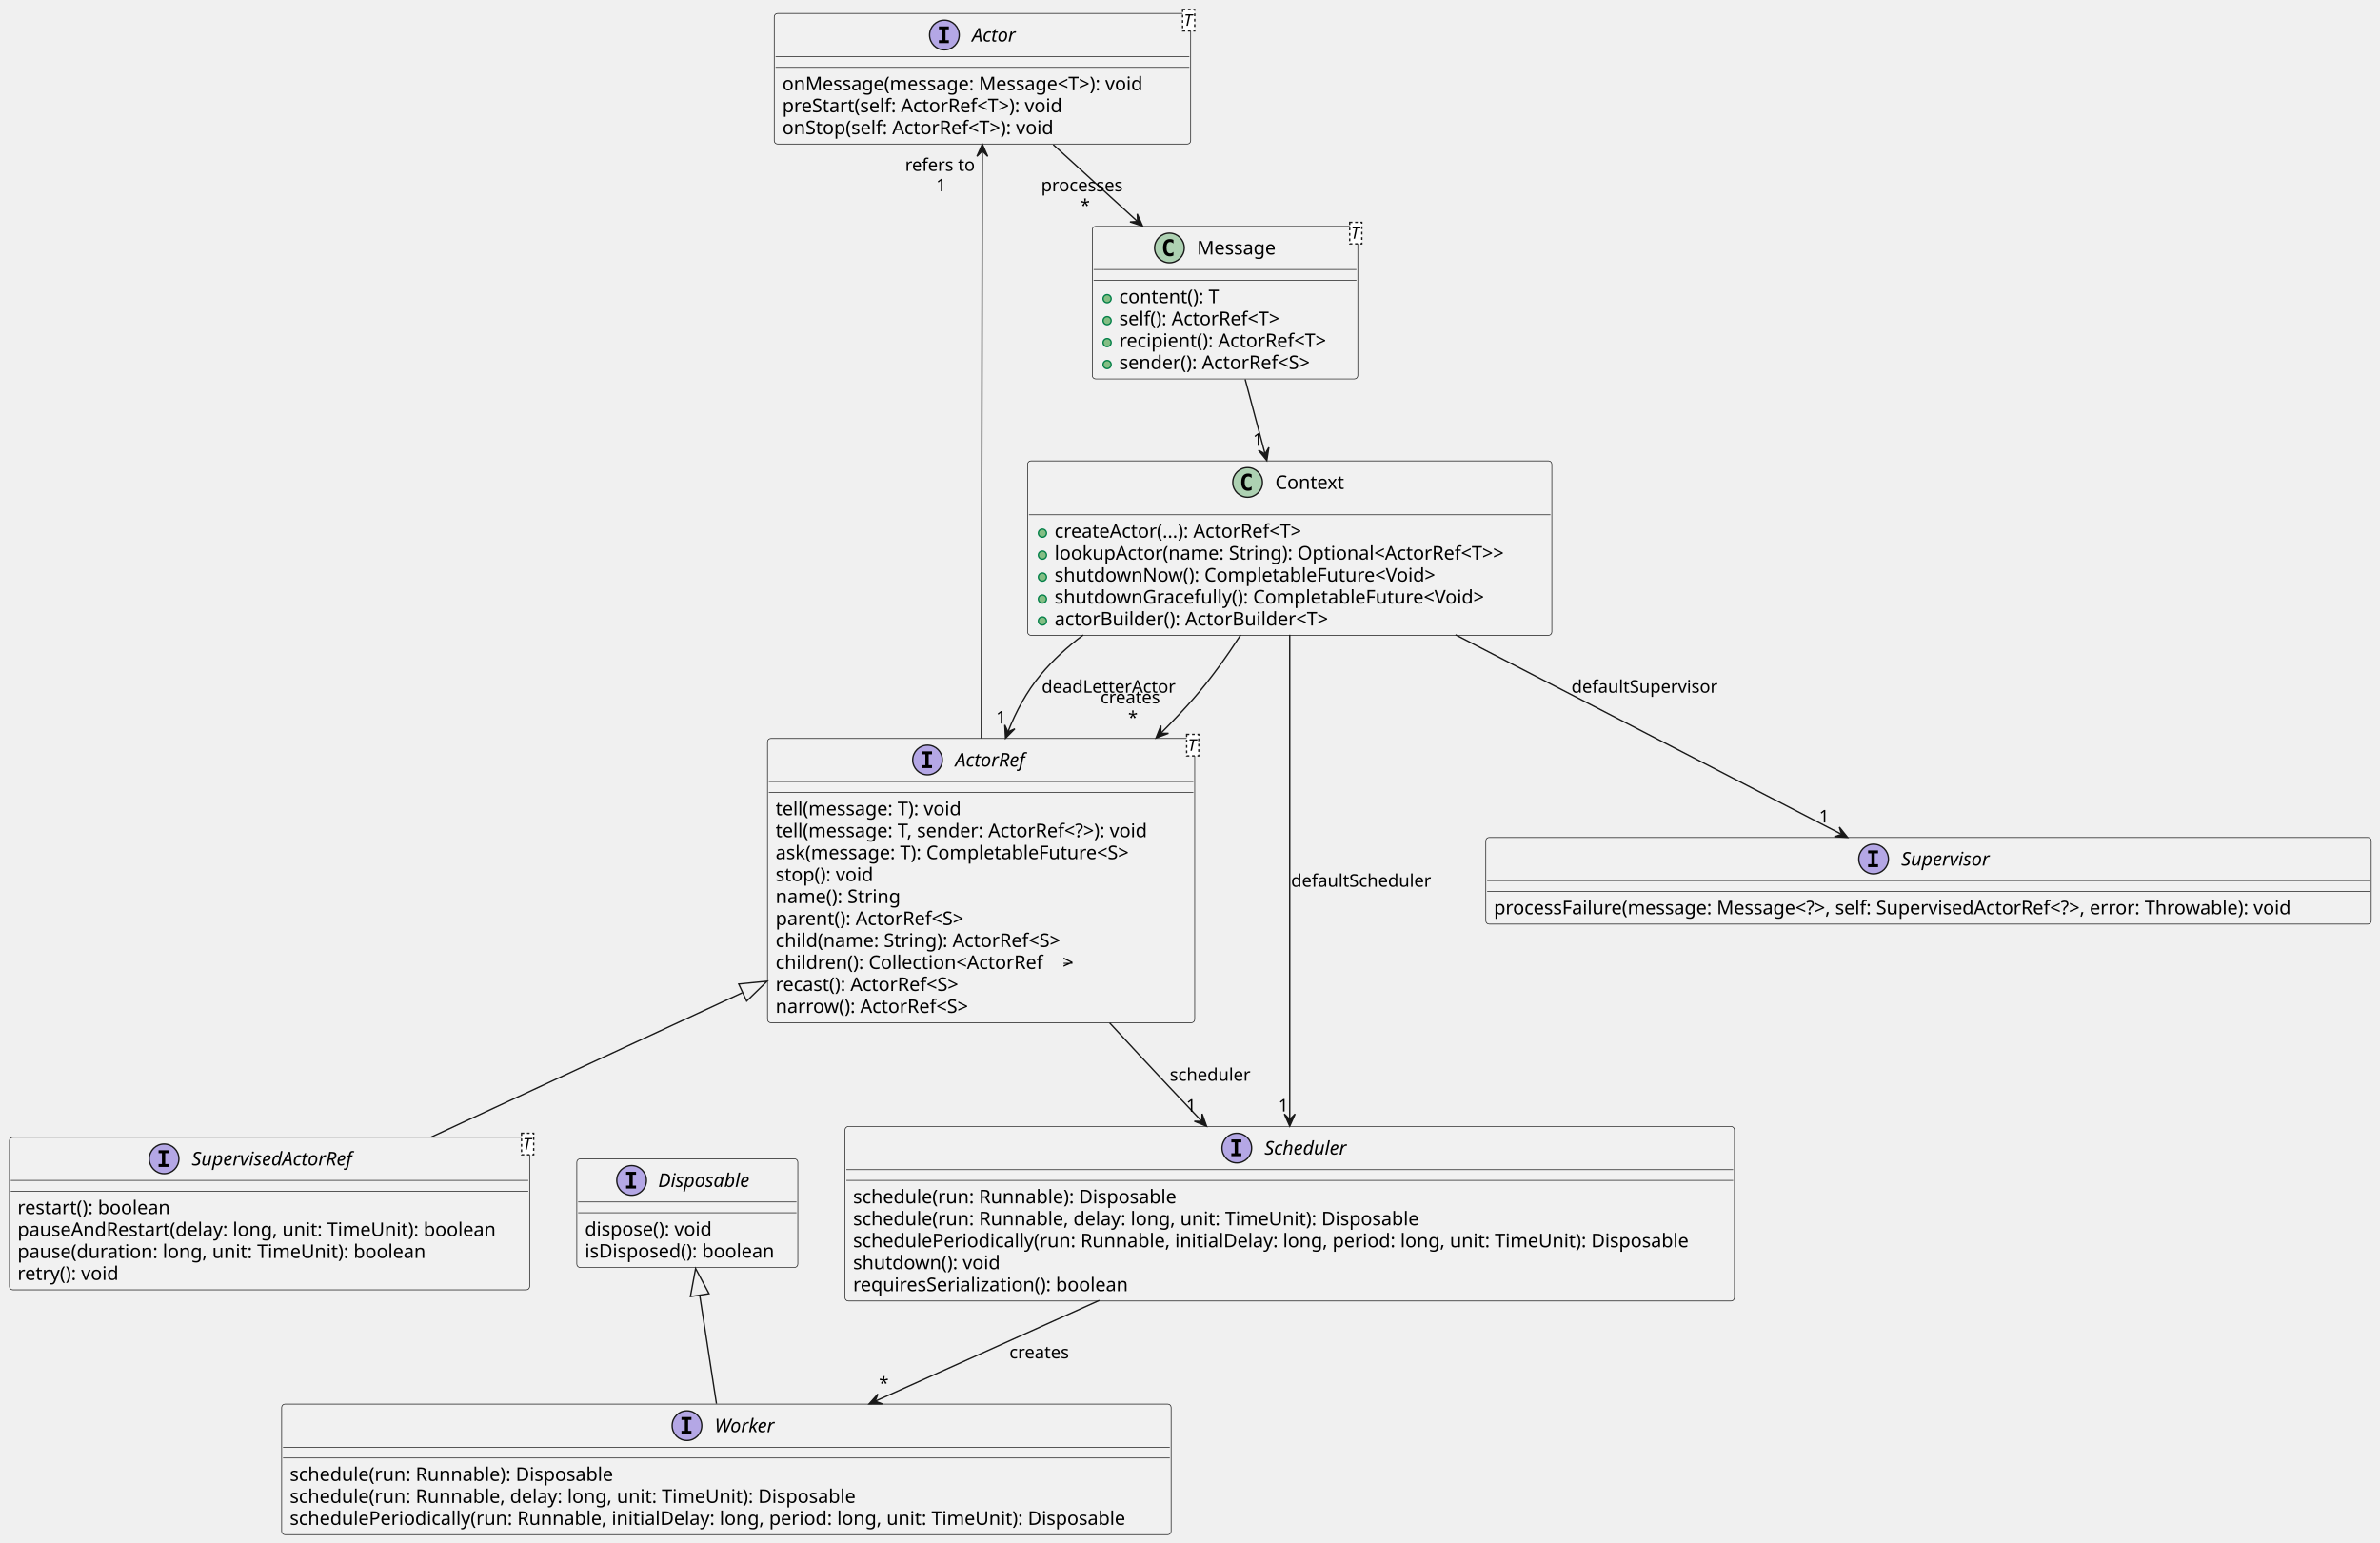
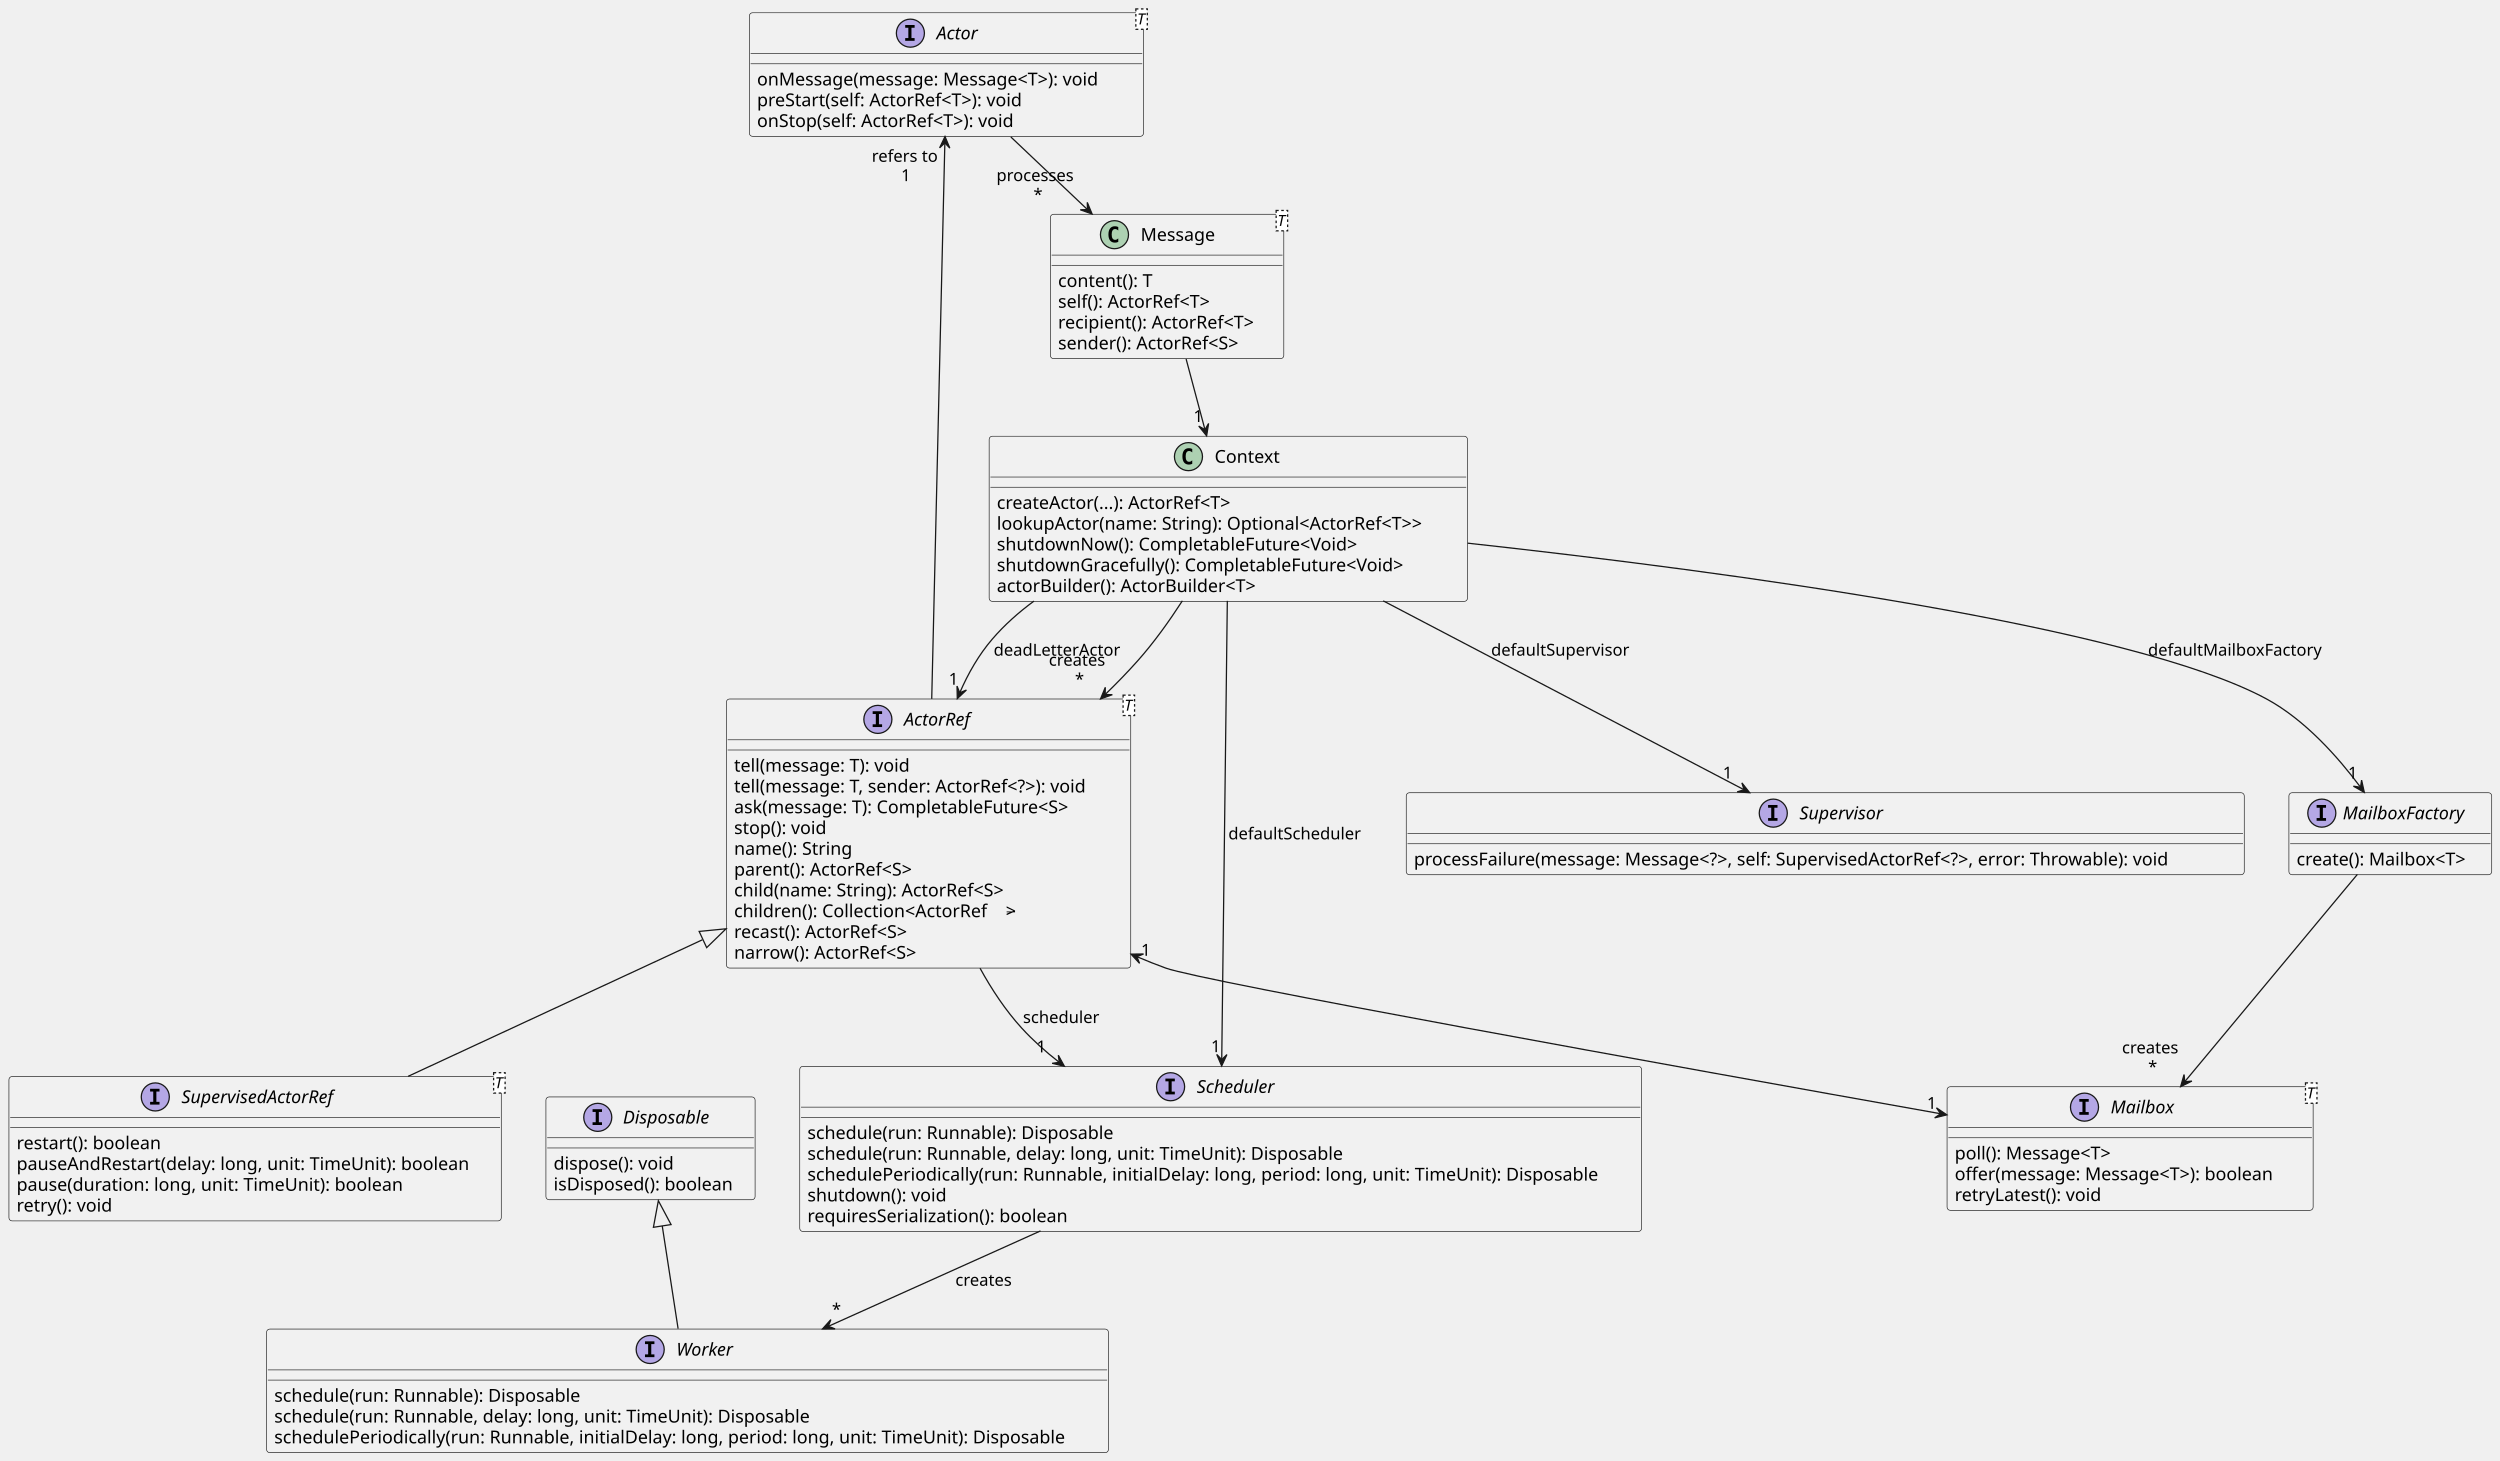
- <svg xmlns="http://www.w3.org/2000/svg" xmlns:xlink="http://www.w3.org/1999/xlink" contentStyleType="text/css" height="1145px" preserveAspectRatio="none" style="width:1766px;height:1145px;background:#FFFFFF;" version="1.1" viewBox="0 0 1766 1145" width="1766px" zoomAndPan="magnify">
+ <svg xmlns="http://www.w3.org/2000/svg" xmlns:xlink="http://www.w3.org/1999/xlink" contentStyleType="text/css" height="1145px" preserveAspectRatio="none" style="width:1960px;height:1145px;background:#FFFFFF;" version="1.1" viewBox="0 0 1960 1145" width="1960px" zoomAndPan="magnify">
  <defs />
  <g>
    <a href="java:com.github.davidmoten.reels.Actor" target="_top" title="java:com.github.davidmoten.reels.Actor" xlink:actuate="onRequest" xlink:href="java:com.github.davidmoten.reels.Actor" xlink:show="new" xlink:title="java:com.github.davidmoten.reels.Actor" xlink:type="simple">
      <g id="elem_Actor_T_">
-         <rect codeLine="1" fill="#F1F1F1" height="96.891" id="Actor_T_" rx="2.5" ry="2.5" style="stroke:#181818;stroke-width:0.5;" width="309" x="574.5" y="10" />
-         <ellipse cx="700.75" cy="26" fill="#B4A7E5" rx="11" ry="11" style="stroke:#181818;stroke-width:1.0;" />
-         <path d="M696.672,21.766 L696.672,19.609 L704.062,19.609 L704.062,21.766 L701.594,21.766 L701.594,29.844 L704.062,29.844 L704.062,32 L696.672,32 L696.672,29.844 L699.141,29.844 L699.141,21.766 L696.672,21.766 Z " fill="#000000" />
-         <text fill="#000000" font-family="sans-serif" font-size="14" font-style="italic" lengthAdjust="spacing" textLength="37" x="721.25" y="30.847">Actor</text>
-         <rect fill="#FFFFFF" height="15.969" style="stroke:#181818;stroke-width:1.0;stroke-dasharray:2.0,2.0;" width="9" x="877.5" y="7" />
-         <text fill="#000000" font-family="sans-serif" font-size="12" font-style="italic" lengthAdjust="spacing" textLength="7" x="878.5" y="19.139">T</text>
-         <line style="stroke:#181818;stroke-width:0.5;" x1="575.5" x2="882.5" y1="42" y2="42" />
-         <line style="stroke:#181818;stroke-width:0.5;" x1="575.5" x2="882.5" y1="50" y2="50" />
-         <text fill="#000000" font-family="sans-serif" font-size="14" lengthAdjust="spacing" textLength="297" x="580.5" y="66.995">onMessage(message: Message&lt;T&gt;): void</text>
-         <text fill="#000000" font-family="sans-serif" font-size="14" lengthAdjust="spacing" textLength="227" x="580.5" y="83.292">preStart(self: ActorRef&lt;T&gt;): void</text>
-         <text fill="#000000" font-family="sans-serif" font-size="14" lengthAdjust="spacing" textLength="222" x="580.5" y="99.589">onStop(self: ActorRef&lt;T&gt;): void</text>
+         <rect codeLine="3" fill="#F1F1F1" height="96.891" id="Actor_T_" rx="2.5" ry="2.5" style="stroke:#181818;stroke-width:0.5;" width="309" x="587.5" y="10" />
+         <ellipse cx="713.75" cy="26" fill="#B4A7E5" rx="11" ry="11" style="stroke:#181818;stroke-width:1.0;" />
+         <path d="M709.672,21.766 L709.672,19.609 L717.062,19.609 L717.062,21.766 L714.594,21.766 L714.594,29.844 L717.062,29.844 L717.062,32 L709.672,32 L709.672,29.844 L712.141,29.844 L712.141,21.766 L709.672,21.766 Z " fill="#000000" />
+         <text fill="#000000" font-family="sans-serif" font-size="14" font-style="italic" lengthAdjust="spacing" textLength="37" x="734.25" y="30.847">Actor</text>
+         <rect fill="#FFFFFF" height="15.969" style="stroke:#181818;stroke-width:1.0;stroke-dasharray:2.0,2.0;" width="9" x="890.5" y="7" />
+         <text fill="#000000" font-family="sans-serif" font-size="12" font-style="italic" lengthAdjust="spacing" textLength="7" x="891.5" y="19.139">T</text>
+         <line style="stroke:#181818;stroke-width:0.5;" x1="588.5" x2="895.5" y1="42" y2="42" />
+         <line style="stroke:#181818;stroke-width:0.5;" x1="588.5" x2="895.5" y1="50" y2="50" />
+         <text fill="#000000" font-family="sans-serif" font-size="14" lengthAdjust="spacing" textLength="297" x="593.5" y="66.995">onMessage(message: Message&lt;T&gt;): void</text>
+         <text fill="#000000" font-family="sans-serif" font-size="14" lengthAdjust="spacing" textLength="227" x="593.5" y="83.292">preStart(self: ActorRef&lt;T&gt;): void</text>
+         <text fill="#000000" font-family="sans-serif" font-size="14" lengthAdjust="spacing" textLength="222" x="593.5" y="99.589">onStop(self: ActorRef&lt;T&gt;): void</text>
      </g>
    </a>
    <a href="java:com.github.davidmoten.reels.ActorRef" target="_top" title="java:com.github.davidmoten.reels.ActorRef" xlink:actuate="onRequest" xlink:href="java:com.github.davidmoten.reels.ActorRef" xlink:show="new" xlink:title="java:com.github.davidmoten.reels.ActorRef" xlink:type="simple">
      <g id="elem_ActorRef_T_">
-         <rect codeLine="6" fill="#F1F1F1" height="210.969" id="ActorRef_T_" rx="2.5" ry="2.5" style="stroke:#181818;stroke-width:0.5;" width="317" x="569.5" y="548" />
+         <rect codeLine="8" fill="#F1F1F1" height="210.969" id="ActorRef_T_" rx="2.5" ry="2.5" style="stroke:#181818;stroke-width:0.5;" width="317" x="569.5" y="548" />
        <ellipse cx="688.25" cy="564" fill="#B4A7E5" rx="11" ry="11" style="stroke:#181818;stroke-width:1.0;" />
        <path d="M684.172,559.766 L684.172,557.609 L691.562,557.609 L691.562,559.766 L689.094,559.766 L689.094,567.844 L691.562,567.844 L691.562,570 L684.172,570 L684.172,567.844 L686.641,567.844 L686.641,559.766 L684.172,559.766 Z " fill="#000000" />
        <text fill="#000000" font-family="sans-serif" font-size="14" font-style="italic" lengthAdjust="spacing" textLength="60" x="708.75" y="568.847">ActorRef</text>
        <rect fill="#FFFFFF" height="15.969" style="stroke:#181818;stroke-width:1.0;stroke-dasharray:2.0,2.0;" width="9" x="880.5" y="545" />
        <text fill="#000000" font-family="sans-serif" font-size="12" font-style="italic" lengthAdjust="spacing" textLength="7" x="881.5" y="557.139">T</text>
        <line style="stroke:#181818;stroke-width:0.5;" x1="570.5" x2="885.5" y1="580" y2="580" />
        <line style="stroke:#181818;stroke-width:0.5;" x1="570.5" x2="885.5" y1="588" y2="588" />
        <text fill="#000000" font-family="sans-serif" font-size="14" lengthAdjust="spacing" textLength="149" x="575.5" y="604.995">tell(message: T): void</text>
        <text fill="#000000" font-family="sans-serif" font-size="14" lengthAdjust="spacing" textLength="305" x="575.5" y="621.292">tell(message: T, sender: ActorRef&lt;?&gt;): void</text>
        <text fill="#000000" font-family="sans-serif" font-size="14" lengthAdjust="spacing" textLength="290" x="575.5" y="637.589">ask(message: T): CompletableFuture&lt;S&gt;</text>
        <text fill="#000000" font-family="sans-serif" font-size="14" lengthAdjust="spacing" textLength="78" x="575.5" y="653.886">stop(): void</text>
        <text fill="#000000" font-family="sans-serif" font-size="14" lengthAdjust="spacing" textLength="98" x="575.5" y="670.183">name(): String</text>
        <text fill="#000000" font-family="sans-serif" font-size="14" lengthAdjust="spacing" textLength="156" x="575.5" y="686.48">parent(): ActorRef&lt;S&gt;</text>
        <text fill="#000000" font-family="sans-serif" font-size="14" lengthAdjust="spacing" textLength="231" x="575.5" y="702.776">child(name: String): ActorRef&lt;S&gt;</text>
        <text fill="#000000" font-family="sans-serif" font-size="14" lengthAdjust="spacing" textLength="213" x="575.5" y="719.073">children(): Collection&lt;ActorRef</text>
        <text fill="#000000" font-family="sans-serif" font-size="14" lengthAdjust="spacing" text-decoration="line-through" textLength="12" x="788.5" y="719.073">&gt;</text>
        <text fill="#000000" font-family="sans-serif" font-size="14" lengthAdjust="spacing" textLength="154" x="575.5" y="735.37">recast(): ActorRef&lt;S&gt;</text>
        <text fill="#000000" font-family="sans-serif" font-size="14" lengthAdjust="spacing" textLength="158" x="575.5" y="751.667">narrow(): ActorRef&lt;S&gt;</text>
      </g>
    </a>
    <a href="java:com.github.davidmoten.reels.Context" target="_top" title="java:com.github.davidmoten.reels.Context" xlink:actuate="onRequest" xlink:href="java:com.github.davidmoten.reels.Context" xlink:show="new" xlink:title="java:com.github.davidmoten.reels.Context" xlink:type="simple">
      <g id="elem_Context">
-         <rect codeLine="20" fill="#F1F1F1" height="129.484" id="Context" rx="2.5" ry="2.5" style="stroke:#181818;stroke-width:0.5;" width="389" x="762.5" y="342" />
-         <ellipse cx="925.75" cy="358" fill="#ADD1B2" rx="11" ry="11" style="stroke:#181818;stroke-width:1.0;" />
-         <path d="M928.719,363.641 Q928.141,363.938 927.5,364.078 Q926.859,364.234 926.156,364.234 Q923.656,364.234 922.328,362.594 Q921.016,360.938 921.016,357.812 Q921.016,354.688 922.328,353.031 Q923.656,351.375 926.156,351.375 Q926.859,351.375 927.5,351.531 Q928.156,351.688 928.719,351.984 L928.719,354.703 Q928.094,354.125 927.5,353.859 Q926.906,353.578 926.281,353.578 Q924.938,353.578 924.25,354.656 Q923.562,355.719 923.562,357.812 Q923.562,359.906 924.25,360.984 Q924.938,362.047 926.281,362.047 Q926.906,362.047 927.5,361.781 Q928.094,361.5 928.719,360.922 L928.719,363.641 Z " fill="#000000" />
-         <text fill="#000000" font-family="sans-serif" font-size="14" lengthAdjust="spacing" textLength="54" x="946.25" y="362.847">Context</text>
-         <line style="stroke:#181818;stroke-width:0.5;" x1="763.5" x2="1150.5" y1="374" y2="374" />
-         <line style="stroke:#181818;stroke-width:0.5;" x1="763.5" x2="1150.5" y1="382" y2="382" />
-         <ellipse cx="773.5" cy="395.648" fill="#84BE84" rx="3" ry="3" style="stroke:#038048;stroke-width:1.0;" />
-         <text fill="#000000" font-family="sans-serif" font-size="14" lengthAdjust="spacing" textLength="203" x="782.5" y="398.995">createActor(...): ActorRef&lt;T&gt;</text>
-         <ellipse cx="773.5" cy="411.945" fill="#84BE84" rx="3" ry="3" style="stroke:#038048;stroke-width:1.0;" />
-         <text fill="#000000" font-family="sans-serif" font-size="14" lengthAdjust="spacing" textLength="363" x="782.5" y="415.292">lookupActor(name: String): Optional&lt;ActorRef&lt;T&gt;&gt;</text>
-         <ellipse cx="773.5" cy="428.242" fill="#84BE84" rx="3" ry="3" style="stroke:#038048;stroke-width:1.0;" />
-         <text fill="#000000" font-family="sans-serif" font-size="14" lengthAdjust="spacing" textLength="304" x="782.5" y="431.589">shutdownNow(): CompletableFuture&lt;Void&gt;</text>
-         <ellipse cx="773.5" cy="444.539" fill="#84BE84" rx="3" ry="3" style="stroke:#038048;stroke-width:1.0;" />
-         <text fill="#000000" font-family="sans-serif" font-size="14" lengthAdjust="spacing" textLength="341" x="782.5" y="447.886">shutdownGracefully(): CompletableFuture&lt;Void&gt;</text>
-         <ellipse cx="773.5" cy="460.836" fill="#84BE84" rx="3" ry="3" style="stroke:#038048;stroke-width:1.0;" />
-         <text fill="#000000" font-family="sans-serif" font-size="14" lengthAdjust="spacing" textLength="219" x="782.5" y="464.183">actorBuilder(): ActorBuilder&lt;T&gt;</text>
+         <rect codeLine="22" fill="#F1F1F1" height="129.484" id="Context" rx="2.5" ry="2.5" style="stroke:#181818;stroke-width:0.5;" width="375" x="775.5" y="342" />
+         <ellipse cx="931.75" cy="358" fill="#ADD1B2" rx="11" ry="11" style="stroke:#181818;stroke-width:1.0;" />
+         <path d="M934.719,363.641 Q934.141,363.938 933.5,364.078 Q932.859,364.234 932.156,364.234 Q929.656,364.234 928.328,362.594 Q927.016,360.938 927.016,357.812 Q927.016,354.688 928.328,353.031 Q929.656,351.375 932.156,351.375 Q932.859,351.375 933.5,351.531 Q934.156,351.688 934.719,351.984 L934.719,354.703 Q934.094,354.125 933.5,353.859 Q932.906,353.578 932.281,353.578 Q930.938,353.578 930.25,354.656 Q929.562,355.719 929.562,357.812 Q929.562,359.906 930.25,360.984 Q930.938,362.047 932.281,362.047 Q932.906,362.047 933.5,361.781 Q934.094,361.5 934.719,360.922 L934.719,363.641 Z " fill="#000000" />
+         <text fill="#000000" font-family="sans-serif" font-size="14" lengthAdjust="spacing" textLength="54" x="952.25" y="362.847">Context</text>
+         <line style="stroke:#181818;stroke-width:0.5;" x1="776.5" x2="1149.5" y1="374" y2="374" />
+         <line style="stroke:#181818;stroke-width:0.5;" x1="776.5" x2="1149.5" y1="382" y2="382" />
+         <text fill="#000000" font-family="sans-serif" font-size="14" lengthAdjust="spacing" textLength="203" x="781.5" y="398.995">createActor(...): ActorRef&lt;T&gt;</text>
+         <text fill="#000000" font-family="sans-serif" font-size="14" lengthAdjust="spacing" textLength="363" x="781.5" y="415.292">lookupActor(name: String): Optional&lt;ActorRef&lt;T&gt;&gt;</text>
+         <text fill="#000000" font-family="sans-serif" font-size="14" lengthAdjust="spacing" textLength="304" x="781.5" y="431.589">shutdownNow(): CompletableFuture&lt;Void&gt;</text>
+         <text fill="#000000" font-family="sans-serif" font-size="14" lengthAdjust="spacing" textLength="341" x="781.5" y="447.886">shutdownGracefully(): CompletableFuture&lt;Void&gt;</text>
+         <text fill="#000000" font-family="sans-serif" font-size="14" lengthAdjust="spacing" textLength="219" x="781.5" y="464.183">actorBuilder(): ActorBuilder&lt;T&gt;</text>
      </g>
    </a>
    <a href="java:com.github.davidmoten.reels.Scheduler" target="_top" title="java:com.github.davidmoten.reels.Scheduler" xlink:actuate="onRequest" xlink:href="java:com.github.davidmoten.reels.Scheduler" xlink:show="new" xlink:title="java:com.github.davidmoten.reels.Scheduler" xlink:type="simple">
      <g id="elem_Scheduler">
-         <rect codeLine="42" fill="#F1F1F1" height="129.484" id="Scheduler" rx="2.5" ry="2.5" style="stroke:#181818;stroke-width:0.5;" width="660" x="627" y="836" />
+         <rect codeLine="58" fill="#F1F1F1" height="129.484" id="Scheduler" rx="2.5" ry="2.5" style="stroke:#181818;stroke-width:0.5;" width="660" x="627" y="836" />
        <ellipse cx="917.75" cy="852" fill="#B4A7E5" rx="11" ry="11" style="stroke:#181818;stroke-width:1.0;" />
        <path d="M913.672,847.766 L913.672,845.609 L921.062,845.609 L921.062,847.766 L918.594,847.766 L918.594,855.844 L921.062,855.844 L921.062,858 L913.672,858 L913.672,855.844 L916.141,855.844 L916.141,847.766 L913.672,847.766 Z " fill="#000000" />
        <text fill="#000000" font-family="sans-serif" font-size="14" font-style="italic" lengthAdjust="spacing" textLength="70" x="938.25" y="856.847">Scheduler</text>
        <line style="stroke:#181818;stroke-width:0.5;" x1="628" x2="1286" y1="868" y2="868" />
        <line style="stroke:#181818;stroke-width:0.5;" x1="628" x2="1286" y1="876" y2="876" />
        <text fill="#000000" font-family="sans-serif" font-size="14" lengthAdjust="spacing" textLength="258" x="633" y="892.995">schedule(run: Runnable): Disposable</text>
        <text fill="#000000" font-family="sans-serif" font-size="14" lengthAdjust="spacing" textLength="445" x="633" y="909.292">schedule(run: Runnable, delay: long, unit: TimeUnit): Disposable</text>
        <text fill="#000000" font-family="sans-serif" font-size="14" lengthAdjust="spacing" textLength="648" x="633" y="925.589">schedulePeriodically(run: Runnable, initialDelay: long, period: long, unit: TimeUnit): Disposable</text>
        <text fill="#000000" font-family="sans-serif" font-size="14" lengthAdjust="spacing" textLength="116" x="633" y="941.886">shutdown(): void</text>
        <text fill="#000000" font-family="sans-serif" font-size="14" lengthAdjust="spacing" textLength="214" x="633" y="958.183">requiresSerialization(): boolean</text>
      </g>
    </a>
    <a href="java:com.github.davidmoten.reels.Supervisor" target="_top" title="java:com.github.davidmoten.reels.Supervisor" xlink:actuate="onRequest" xlink:href="java:com.github.davidmoten.reels.Supervisor" xlink:show="new" xlink:title="java:com.github.davidmoten.reels.Supervisor" xlink:type="simple">
      <g id="elem_Supervisor">
-         <rect codeLine="60" fill="#F1F1F1" height="64.297" id="Supervisor" rx="2.5" ry="2.5" style="stroke:#181818;stroke-width:0.5;" width="657" x="1102.5" y="621.5" />
+         <rect codeLine="76" fill="#F1F1F1" height="64.297" id="Supervisor" rx="2.5" ry="2.5" style="stroke:#181818;stroke-width:0.5;" width="657" x="1102.5" y="621.5" />
        <ellipse cx="1390.25" cy="637.5" fill="#B4A7E5" rx="11" ry="11" style="stroke:#181818;stroke-width:1.0;" />
        <path d="M1386.172,633.266 L1386.172,631.109 L1393.562,631.109 L1393.562,633.266 L1391.094,633.266 L1391.094,641.344 L1393.562,641.344 L1393.562,643.5 L1386.172,643.5 L1386.172,641.344 L1388.641,641.344 L1388.641,633.266 L1386.172,633.266 Z " fill="#000000" />
        <text fill="#000000" font-family="sans-serif" font-size="14" font-style="italic" lengthAdjust="spacing" textLength="73" x="1410.75" y="642.347">Supervisor</text>
        <line style="stroke:#181818;stroke-width:0.5;" x1="1103.5" x2="1758.5" y1="653.5" y2="653.5" />
        <line style="stroke:#181818;stroke-width:0.5;" x1="1103.5" x2="1758.5" y1="661.5" y2="661.5" />
        <text fill="#000000" font-family="sans-serif" font-size="14" lengthAdjust="spacing" textLength="645" x="1108.5" y="678.495">processFailure(message: Message&lt;?&gt;, self: SupervisedActorRef&lt;?&gt;, error: Throwable): void</text>
      </g>
    </a>
+     <g id="elem_MailboxFactory">
+       <rect codeLine="41" fill="#F1F1F1" height="64.297" id="MailboxFactory" rx="2.5" ry="2.5" style="stroke:#181818;stroke-width:0.5;" width="159" x="1794.5" y="621.5" />
+       <ellipse cx="1820.3" cy="637.5" fill="#B4A7E5" rx="11" ry="11" style="stroke:#181818;stroke-width:1.0;" />
+       <path d="M1816.222,633.266 L1816.222,631.109 L1823.612,631.109 L1823.612,633.266 L1821.144,633.266 L1821.144,641.344 L1823.612,641.344 L1823.612,643.5 L1816.222,643.5 L1816.222,641.344 L1818.691,641.344 L1818.691,633.266 L1816.222,633.266 Z " fill="#000000" />
+       <text fill="#000000" font-family="sans-serif" font-size="14" font-style="italic" lengthAdjust="spacing" textLength="103" x="1836.7" y="642.347">MailboxFactory</text>
+       <line style="stroke:#181818;stroke-width:0.5;" x1="1795.5" x2="1952.5" y1="653.5" y2="653.5" />
+       <line style="stroke:#181818;stroke-width:0.5;" x1="1795.5" x2="1952.5" y1="661.5" y2="661.5" />
+       <text fill="#000000" font-family="sans-serif" font-size="14" lengthAdjust="spacing" textLength="147" x="1800.5" y="678.495">create(): Mailbox&lt;T&gt;</text>
+     </g>
+     <g id="elem_Mailbox_T_">
+       <rect codeLine="34" fill="#F1F1F1" height="96.891" id="Mailbox_T_" rx="2.5" ry="2.5" style="stroke:#181818;stroke-width:0.5;" width="287" x="1526.5" y="852" />
+       <ellipse cx="1634.25" cy="868" fill="#B4A7E5" rx="11" ry="11" style="stroke:#181818;stroke-width:1.0;" />
+       <path d="M1630.172,863.766 L1630.172,861.609 L1637.562,861.609 L1637.562,863.766 L1635.094,863.766 L1635.094,871.844 L1637.562,871.844 L1637.562,874 L1630.172,874 L1630.172,871.844 L1632.641,871.844 L1632.641,863.766 L1630.172,863.766 Z " fill="#000000" />
+       <text fill="#000000" font-family="sans-serif" font-size="14" font-style="italic" lengthAdjust="spacing" textLength="52" x="1654.75" y="872.847">Mailbox</text>
+       <rect fill="#FFFFFF" height="15.969" style="stroke:#181818;stroke-width:1.0;stroke-dasharray:2.0,2.0;" width="9" x="1807.5" y="849" />
+       <text fill="#000000" font-family="sans-serif" font-size="12" font-style="italic" lengthAdjust="spacing" textLength="7" x="1808.5" y="861.139">T</text>
+       <line style="stroke:#181818;stroke-width:0.5;" x1="1527.5" x2="1812.5" y1="884" y2="884" />
+       <line style="stroke:#181818;stroke-width:0.5;" x1="1527.5" x2="1812.5" y1="892" y2="892" />
+       <text fill="#000000" font-family="sans-serif" font-size="14" lengthAdjust="spacing" textLength="139" x="1532.5" y="908.995">poll(): Message&lt;T&gt;</text>
+       <text fill="#000000" font-family="sans-serif" font-size="14" lengthAdjust="spacing" textLength="275" x="1532.5" y="925.292">offer(message: Message&lt;T&gt;): boolean</text>
+       <text fill="#000000" font-family="sans-serif" font-size="14" lengthAdjust="spacing" textLength="120" x="1532.5" y="941.589">retryLatest(): void</text>
+     </g>
    <a href="java:com.github.davidmoten.reels.Disposable" target="_top" title="java:com.github.davidmoten.reels.Disposable" xlink:actuate="onRequest" xlink:href="java:com.github.davidmoten.reels.Disposable" xlink:show="new" xlink:title="java:com.github.davidmoten.reels.Disposable" xlink:type="simple">
      <g id="elem_Disposable">
-         <rect codeLine="31" fill="#F1F1F1" height="80.594" id="Disposable" rx="2.5" ry="2.5" style="stroke:#181818;stroke-width:0.5;" width="164" x="428" y="860" />
+         <rect codeLine="47" fill="#F1F1F1" height="80.594" id="Disposable" rx="2.5" ry="2.5" style="stroke:#181818;stroke-width:0.5;" width="164" x="428" y="860" />
        <ellipse cx="468.65" cy="876" fill="#B4A7E5" rx="11" ry="11" style="stroke:#181818;stroke-width:1.0;" />
        <path d="M464.572,871.766 L464.572,869.609 L471.962,869.609 L471.962,871.766 L469.494,871.766 L469.494,879.844 L471.962,879.844 L471.962,882 L464.572,882 L464.572,879.844 L467.041,879.844 L467.041,871.766 L464.572,871.766 Z " fill="#000000" />
        <text fill="#000000" font-family="sans-serif" font-size="14" font-style="italic" lengthAdjust="spacing" textLength="75" x="488.35" y="880.847">Disposable</text>
        <line style="stroke:#181818;stroke-width:0.5;" x1="429" x2="591" y1="892" y2="892" />
        <line style="stroke:#181818;stroke-width:0.5;" x1="429" x2="591" y1="900" y2="900" />
        <text fill="#000000" font-family="sans-serif" font-size="14" lengthAdjust="spacing" textLength="102" x="434" y="916.995">dispose(): void</text>
        <text fill="#000000" font-family="sans-serif" font-size="14" lengthAdjust="spacing" textLength="152" x="434" y="933.292">isDisposed(): boolean</text>
      </g>
    </a>
    <a href="java:com.github.davidmoten.reels.Message" target="_top" title="java:com.github.davidmoten.reels.Message" xlink:actuate="onRequest" xlink:href="java:com.github.davidmoten.reels.Message" xlink:show="new" xlink:title="java:com.github.davidmoten.reels.Message" xlink:type="simple">
      <g id="elem_Message_T_">
-         <rect codeLine="35" fill="#F1F1F1" height="113.188" id="Message_T_" rx="2.5" ry="2.5" style="stroke:#181818;stroke-width:0.5;" width="197" x="810.5" y="168" />
-         <ellipse cx="867.75" cy="184" fill="#ADD1B2" rx="11" ry="11" style="stroke:#181818;stroke-width:1.0;" />
-         <path d="M870.719,189.641 Q870.141,189.938 869.5,190.078 Q868.859,190.234 868.156,190.234 Q865.656,190.234 864.328,188.594 Q863.016,186.938 863.016,183.812 Q863.016,180.688 864.328,179.031 Q865.656,177.375 868.156,177.375 Q868.859,177.375 869.5,177.531 Q870.156,177.688 870.719,177.984 L870.719,180.703 Q870.094,180.125 869.5,179.859 Q868.906,179.578 868.281,179.578 Q866.938,179.578 866.25,180.656 Q865.562,181.719 865.562,183.812 Q865.562,185.906 866.25,186.984 Q866.938,188.047 868.281,188.047 Q868.906,188.047 869.5,187.781 Q870.094,187.5 870.719,186.922 L870.719,189.641 Z " fill="#000000" />
-         <text fill="#000000" font-family="sans-serif" font-size="14" lengthAdjust="spacing" textLength="63" x="888.25" y="188.847">Message</text>
-         <rect fill="#FFFFFF" height="15.969" style="stroke:#181818;stroke-width:1.0;stroke-dasharray:2.0,2.0;" width="9" x="1001.5" y="165" />
-         <text fill="#000000" font-family="sans-serif" font-size="12" font-style="italic" lengthAdjust="spacing" textLength="7" x="1002.5" y="177.139">T</text>
-         <line style="stroke:#181818;stroke-width:0.5;" x1="811.5" x2="1006.5" y1="200" y2="200" />
-         <line style="stroke:#181818;stroke-width:0.5;" x1="811.5" x2="1006.5" y1="208" y2="208" />
-         <ellipse cx="821.5" cy="221.648" fill="#84BE84" rx="3" ry="3" style="stroke:#038048;stroke-width:1.0;" />
-         <text fill="#000000" font-family="sans-serif" font-size="14" lengthAdjust="spacing" textLength="82" x="830.5" y="224.995">content(): T</text>
-         <ellipse cx="821.5" cy="237.945" fill="#84BE84" rx="3" ry="3" style="stroke:#038048;stroke-width:1.0;" />
-         <text fill="#000000" font-family="sans-serif" font-size="14" lengthAdjust="spacing" textLength="135" x="830.5" y="241.292">self(): ActorRef&lt;T&gt;</text>
-         <ellipse cx="821.5" cy="254.242" fill="#84BE84" rx="3" ry="3" style="stroke:#038048;stroke-width:1.0;" />
-         <text fill="#000000" font-family="sans-serif" font-size="14" lengthAdjust="spacing" textLength="171" x="830.5" y="257.589">recipient(): ActorRef&lt;T&gt;</text>
-         <ellipse cx="821.5" cy="270.539" fill="#84BE84" rx="3" ry="3" style="stroke:#038048;stroke-width:1.0;" />
-         <text fill="#000000" font-family="sans-serif" font-size="14" lengthAdjust="spacing" textLength="160" x="830.5" y="273.886">sender(): ActorRef&lt;S&gt;</text>
+         <rect codeLine="51" fill="#F1F1F1" height="113.188" id="Message_T_" rx="2.5" ry="2.5" style="stroke:#181818;stroke-width:0.5;" width="183" x="823.5" y="168" />
+         <ellipse cx="873.75" cy="184" fill="#ADD1B2" rx="11" ry="11" style="stroke:#181818;stroke-width:1.0;" />
+         <path d="M876.719,189.641 Q876.141,189.938 875.5,190.078 Q874.859,190.234 874.156,190.234 Q871.656,190.234 870.328,188.594 Q869.016,186.938 869.016,183.812 Q869.016,180.688 870.328,179.031 Q871.656,177.375 874.156,177.375 Q874.859,177.375 875.5,177.531 Q876.156,177.688 876.719,177.984 L876.719,180.703 Q876.094,180.125 875.5,179.859 Q874.906,179.578 874.281,179.578 Q872.938,179.578 872.25,180.656 Q871.562,181.719 871.562,183.812 Q871.562,185.906 872.25,186.984 Q872.938,188.047 874.281,188.047 Q874.906,188.047 875.5,187.781 Q876.094,187.5 876.719,186.922 L876.719,189.641 Z " fill="#000000" />
+         <text fill="#000000" font-family="sans-serif" font-size="14" lengthAdjust="spacing" textLength="63" x="894.25" y="188.847">Message</text>
+         <rect fill="#FFFFFF" height="15.969" style="stroke:#181818;stroke-width:1.0;stroke-dasharray:2.0,2.0;" width="9" x="1000.5" y="165" />
+         <text fill="#000000" font-family="sans-serif" font-size="12" font-style="italic" lengthAdjust="spacing" textLength="7" x="1001.5" y="177.139">T</text>
+         <line style="stroke:#181818;stroke-width:0.5;" x1="824.5" x2="1005.5" y1="200" y2="200" />
+         <line style="stroke:#181818;stroke-width:0.5;" x1="824.5" x2="1005.5" y1="208" y2="208" />
+         <text fill="#000000" font-family="sans-serif" font-size="14" lengthAdjust="spacing" textLength="82" x="829.5" y="224.995">content(): T</text>
+         <text fill="#000000" font-family="sans-serif" font-size="14" lengthAdjust="spacing" textLength="135" x="829.5" y="241.292">self(): ActorRef&lt;T&gt;</text>
+         <text fill="#000000" font-family="sans-serif" font-size="14" lengthAdjust="spacing" textLength="171" x="829.5" y="257.589">recipient(): ActorRef&lt;T&gt;</text>
+         <text fill="#000000" font-family="sans-serif" font-size="14" lengthAdjust="spacing" textLength="160" x="829.5" y="273.886">sender(): ActorRef&lt;S&gt;</text>
      </g>
    </a>
    <a href="java:com.github.davidmoten.reels.Worker" target="_top" title="java:com.github.davidmoten.reels.Worker" xlink:actuate="onRequest" xlink:href="java:com.github.davidmoten.reels.Worker" xlink:show="new" xlink:title="java:com.github.davidmoten.reels.Worker" xlink:type="simple">
      <g id="elem_Worker">
-         <rect codeLine="63" fill="#F1F1F1" height="96.891" id="Worker" rx="2.5" ry="2.5" style="stroke:#181818;stroke-width:0.5;" width="660" x="209" y="1042" />
+         <rect codeLine="79" fill="#F1F1F1" height="96.891" id="Worker" rx="2.5" ry="2.5" style="stroke:#181818;stroke-width:0.5;" width="660" x="209" y="1042" />
        <ellipse cx="509.75" cy="1058" fill="#B4A7E5" rx="11" ry="11" style="stroke:#181818;stroke-width:1.0;" />
        <path d="M505.672,1053.766 L505.672,1051.609 L513.062,1051.609 L513.062,1053.766 L510.594,1053.766 L510.594,1061.844 L513.062,1061.844 L513.062,1064 L505.672,1064 L505.672,1061.844 L508.141,1061.844 L508.141,1053.766 L505.672,1053.766 Z " fill="#000000" />
        <text fill="#000000" font-family="sans-serif" font-size="14" font-style="italic" lengthAdjust="spacing" textLength="50" x="530.25" y="1062.847">Worker</text>
        <line style="stroke:#181818;stroke-width:0.5;" x1="210" x2="868" y1="1074" y2="1074" />
        <line style="stroke:#181818;stroke-width:0.5;" x1="210" x2="868" y1="1082" y2="1082" />
        <text fill="#000000" font-family="sans-serif" font-size="14" lengthAdjust="spacing" textLength="258" x="215" y="1098.995">schedule(run: Runnable): Disposable</text>
        <text fill="#000000" font-family="sans-serif" font-size="14" lengthAdjust="spacing" textLength="445" x="215" y="1115.292">schedule(run: Runnable, delay: long, unit: TimeUnit): Disposable</text>
        <text fill="#000000" font-family="sans-serif" font-size="14" lengthAdjust="spacing" textLength="648" x="215" y="1131.589">schedulePeriodically(run: Runnable, initialDelay: long, period: long, unit: TimeUnit): Disposable</text>
      </g>
    </a>
    <a href="java:com.github.davidmoten.reels.SupervisedActorRef" target="_top" title="java:com.github.davidmoten.reels.SupervisedActorRef" xlink:actuate="onRequest" xlink:href="java:com.github.davidmoten.reels.SupervisedActorRef" xlink:show="new" xlink:title="java:com.github.davidmoten.reels.SupervisedActorRef" xlink:type="simple">
      <g id="elem_SupervisedActorRef_T_">
-         <rect codeLine="52" fill="#F1F1F1" height="113.188" id="SupervisedActorRef_T_" rx="2.5" ry="2.5" style="stroke:#181818;stroke-width:0.5;" width="386" x="7" y="844" />
+         <rect codeLine="68" fill="#F1F1F1" height="113.188" id="SupervisedActorRef_T_" rx="2.5" ry="2.5" style="stroke:#181818;stroke-width:0.5;" width="386" x="7" y="844" />
        <ellipse cx="121.75" cy="860" fill="#B4A7E5" rx="11" ry="11" style="stroke:#181818;stroke-width:1.0;" />
        <path d="M117.672,855.766 L117.672,853.609 L125.062,853.609 L125.062,855.766 L122.594,855.766 L122.594,863.844 L125.062,863.844 L125.062,866 L117.672,866 L117.672,863.844 L120.141,863.844 L120.141,855.766 L117.672,855.766 Z " fill="#000000" />
        <text fill="#000000" font-family="sans-serif" font-size="14" font-style="italic" lengthAdjust="spacing" textLength="137" x="142.25" y="864.847">SupervisedActorRef</text>
        <rect fill="#FFFFFF" height="15.969" style="stroke:#181818;stroke-width:1.0;stroke-dasharray:2.0,2.0;" width="9" x="387" y="841" />
        <text fill="#000000" font-family="sans-serif" font-size="12" font-style="italic" lengthAdjust="spacing" textLength="7" x="388" y="853.139">T</text>
        <line style="stroke:#181818;stroke-width:0.5;" x1="8" x2="392" y1="876" y2="876" />
        <line style="stroke:#181818;stroke-width:0.5;" x1="8" x2="392" y1="884" y2="884" />
        <text fill="#000000" font-family="sans-serif" font-size="14" lengthAdjust="spacing" textLength="120" x="13" y="900.995">restart(): boolean</text>
        <text fill="#000000" font-family="sans-serif" font-size="14" lengthAdjust="spacing" textLength="374" x="13" y="917.292">pauseAndRestart(delay: long, unit: TimeUnit): boolean</text>
        <text fill="#000000" font-family="sans-serif" font-size="14" lengthAdjust="spacing" textLength="318" x="13" y="933.589">pause(duration: long, unit: TimeUnit): boolean</text>
        <text fill="#000000" font-family="sans-serif" font-size="14" lengthAdjust="spacing" textLength="78" x="13" y="949.886">retry(): void</text>
      </g>
    </a>
    <g id="link_Context_ActorRef_T_">
-       <path codeLine="18" d="M920.62,471.16 C910.3,487.13 898.46,503.75 886,518 C878.32,526.78 870.06,535.49 861.49,544.01 " fill="none" id="Context-to-ActorRef_T_" style="stroke:#181818;stroke-width:1.0;" />
-       <polygon fill="#181818" points="857.79,547.65,867.018,544.207,861.361,544.15,861.418,538.494,857.79,547.65" style="stroke:#181818;stroke-width:1.0;" />
-       <text fill="#000000" font-family="sans-serif" font-size="13" lengthAdjust="spacing" textLength="48" x="816.567" y="521.985">creates</text>
-       <text fill="#000000" font-family="sans-serif" font-size="13" lengthAdjust="spacing" textLength="7" x="837.067" y="537.117">*</text>
+       <path codeLine="20" d="M926.98,471.03 C916.62,487.08 904.66,503.78 892,518 C884.07,526.9 875.53,535.71 866.65,544.29 " fill="none" id="Context-to-ActorRef_T_" style="stroke:#181818;stroke-width:1.0;" />
+       <polygon fill="#181818" points="862.82,547.96,872.089,544.63,866.433,544.504,866.559,538.848,862.82,547.96" style="stroke:#181818;stroke-width:1.0;" />
+       <text fill="#000000" font-family="sans-serif" font-size="13" lengthAdjust="spacing" textLength="48" x="822.266" y="521.938">creates</text>
+       <text fill="#000000" font-family="sans-serif" font-size="13" lengthAdjust="spacing" textLength="7" x="842.766" y="537.071">*</text>
    </g>
    <g id="link_Context_ActorRef_T_">
-       <path codeLine="29" d="M803.77,471.21 C792.03,480.03 781.19,489.92 772,501 C761.78,513.32 753.93,527.91 747.9,543.1 " fill="none" id="Context-to-ActorRef_T_-1" style="stroke:#181818;stroke-width:1.0;" />
-       <polygon fill="#181818" points="746.09,547.83,753.04,540.851,747.875,543.16,745.567,537.995,746.09,547.83" style="stroke:#181818;stroke-width:1.0;" />
-       <text fill="#000000" font-family="sans-serif" font-size="13" lengthAdjust="spacing" textLength="104" x="773" y="514.067">deadLetterActor</text>
-       <text fill="#000000" font-family="sans-serif" font-size="13" lengthAdjust="spacing" textLength="8" x="739.081" y="536.945">1</text>
+       <path codeLine="31" d="M810.64,471.24 C798.64,480.06 787.51,489.95 778,501 C767.44,513.27 759.09,527.83 752.5,543.01 " fill="none" id="Context-to-ActorRef_T_-1" style="stroke:#181818;stroke-width:1.0;" />
+       <polygon fill="#181818" points="750.51,547.73,757.679,540.976,752.443,543.119,750.301,537.883,750.51,547.73" style="stroke:#181818;stroke-width:1.0;" />
+       <text fill="#000000" font-family="sans-serif" font-size="13" lengthAdjust="spacing" textLength="104" x="779" y="514.067">deadLetterActor</text>
+       <text fill="#000000" font-family="sans-serif" font-size="13" lengthAdjust="spacing" textLength="8" x="743.812" y="536.838">1</text>
    </g>
    <g id="link_ActorRef_T__Scheduler">
-       <path codeLine="19" d="M823.38,759.12 C837.93,774.89 852.82,790.91 867,806 C874.97,814.48 883.38,823.34 891.73,832.08 " fill="none" id="ActorRef_T_-to-Scheduler" style="stroke:#181818;stroke-width:1.0;" />
-       <polygon fill="#181818" points="895.31,835.82,891.98,826.551,891.854,832.207,886.198,832.081,895.31,835.82" style="stroke:#181818;stroke-width:1.0;" />
-       <text fill="#000000" font-family="sans-serif" font-size="13" lengthAdjust="spacing" textLength="62" x="868" y="802.067">scheduler</text>
-       <text fill="#000000" font-family="sans-serif" font-size="13" lengthAdjust="spacing" textLength="8" x="880.125" y="824.973">1</text>
+       <path codeLine="21" d="M768.33,759.04 C777.54,775.83 788.4,792.2 801,806 C809.74,815.57 819.69,824.48 830.23,832.69 " fill="none" id="ActorRef_T_-to-Scheduler" style="stroke:#181818;stroke-width:1.0;" />
+       <polygon fill="#181818" points="834.46,835.92,829.729,827.282,830.484,832.888,824.878,833.643,834.46,835.92" style="stroke:#181818;stroke-width:1.0;" />
+       <text fill="#000000" font-family="sans-serif" font-size="13" lengthAdjust="spacing" textLength="62" x="802" y="802.067">scheduler</text>
+       <text fill="#000000" font-family="sans-serif" font-size="13" lengthAdjust="spacing" textLength="8" x="812.62" y="825.084">1</text>
    </g>
    <g id="link_Context_Supervisor">
-       <path codeLine="27" d="M1079.99,471.07 C1171.52,518.38 1292.83,581.08 1366.23,619.02 " fill="none" id="Context-to-Supervisor" style="stroke:#181818;stroke-width:1.0;" />
-       <polygon fill="#181818" points="1370.99,621.48,1364.836,613.79,1366.55,619.181,1361.159,620.895,1370.99,621.48" style="stroke:#181818;stroke-width:1.0;" />
-       <text fill="#000000" font-family="sans-serif" font-size="13" lengthAdjust="spacing" textLength="112" x="1166" y="514.067">defaultSupervisor</text>
-       <text fill="#000000" font-family="sans-serif" font-size="13" lengthAdjust="spacing" textLength="8" x="1349.788" y="610.379">1</text>
+       <path codeLine="29" d="M1084.43,471.07 C1174.8,518.38 1294.58,581.08 1367.05,619.02 " fill="none" id="Context-to-Supervisor" style="stroke:#181818;stroke-width:1.0;" />
+       <polygon fill="#181818" points="1371.75,621.48,1365.635,613.759,1367.321,619.159,1361.922,620.845,1371.75,621.48" style="stroke:#181818;stroke-width:1.0;" />
+       <text fill="#000000" font-family="sans-serif" font-size="13" lengthAdjust="spacing" textLength="112" x="1169" y="514.067">defaultSupervisor</text>
+       <text fill="#000000" font-family="sans-serif" font-size="13" lengthAdjust="spacing" textLength="8" x="1350.705" y="610.379">1</text>
    </g>
    <g id="link_Context_Scheduler">
-       <path codeLine="28" d="M957,471.06 C957,563.7 957,735.14 957,830.67 " fill="none" id="Context-to-Scheduler" style="stroke:#181818;stroke-width:1.0;" />
-       <polygon fill="#181818" points="957,835.72,961,826.72,957,830.72,953,826.72,957,835.72" style="stroke:#181818;stroke-width:1.0;" />
-       <text fill="#000000" font-family="sans-serif" font-size="13" lengthAdjust="spacing" textLength="108" x="958" y="658.067">defaultScheduler</text>
-       <text fill="#000000" font-family="sans-serif" font-size="13" lengthAdjust="spacing" textLength="8" x="948.562" y="824.862">1</text>
+       <path codeLine="30" d="M962.22,471.06 C961.1,563.7 959,735.14 957.84,830.67 " fill="none" id="Context-to-Scheduler" style="stroke:#181818;stroke-width:1.0;" />
+       <polygon fill="#181818" points="957.78,835.72,961.908,826.778,957.851,830.721,953.909,826.664,957.78,835.72" style="stroke:#181818;stroke-width:1.0;" />
+       <text fill="#000000" font-family="sans-serif" font-size="13" lengthAdjust="spacing" textLength="108" x="963" y="658.067">defaultScheduler</text>
+       <text fill="#000000" font-family="sans-serif" font-size="13" lengthAdjust="spacing" textLength="8" x="949.428" y="824.862">1</text>
+     </g>
+     <g id="link_Context_MailboxFactory">
+       <path codeLine="32" d="M1150.65,425.84 C1356.46,448.4 1671.57,490.85 1777,548 C1807.12,564.33 1833.02,593.54 1850.46,616.93 " fill="none" id="Context-to-MailboxFactory" style="stroke:#181818;stroke-width:1.0;" />
+       <polygon fill="#181818" points="1853.62,621.23,1851.497,611.613,1850.652,617.206,1845.059,616.361,1853.62,621.23" style="stroke:#181818;stroke-width:1.0;" />
+       <text fill="#000000" font-family="sans-serif" font-size="13" lengthAdjust="spacing" textLength="139" x="1684" y="514.067">defaultMailboxFactory</text>
+       <text fill="#000000" font-family="sans-serif" font-size="13" lengthAdjust="spacing" textLength="8" x="1840.82" y="610.451">1</text>
+     </g>
+     <g id="link_ActorRef_T__Mailbox_T_">
+       <path codeLine="39" d="M891.41,750.07 C898.95,753.28 906.5,756.28 914,759 C942.43,769.31 1309.36,835.41 1521.36,873.16 " fill="none" id="ActorRef_T_-Mailbox_T_" style="stroke:#181818;stroke-width:1.0;" />
+       <polygon fill="#181818" points="1526.34,874.05,1518.189,868.521,1521.419,873.166,1516.774,876.395,1526.34,874.05" style="stroke:#181818;stroke-width:1.0;" />
+       <polygon fill="#181818" points="886.71,748.04,893.407,755.262,891.306,750.01,896.558,747.909,886.71,748.04" style="stroke:#181818;stroke-width:1.0;" />
+       <text fill="#000000" font-family="sans-serif" font-size="13" lengthAdjust="spacing" textLength="8" x="894.591" y="749.327">1</text>
+       <text fill="#000000" font-family="sans-serif" font-size="13" lengthAdjust="spacing" textLength="8" x="1510.726" y="869.373">1</text>
+     </g>
+     <g id="link_MailboxFactory_Mailbox_T_">
+       <path codeLine="45" d="M1848.16,685.53 C1814.17,726.36 1753.95,798.68 1713.02,847.83 " fill="none" id="MailboxFactory-to-Mailbox_T_" style="stroke:#181818;stroke-width:1.0;" />
+       <polygon fill="#181818" points="1709.62,851.92,1718.453,847.563,1712.82,848.078,1712.305,842.444,1709.62,851.92" style="stroke:#181818;stroke-width:1.0;" />
+       <text fill="#000000" font-family="sans-serif" font-size="13" lengthAdjust="spacing" textLength="48" x="1663.621" y="825.865">creates</text>
+       <text fill="#000000" font-family="sans-serif" font-size="13" lengthAdjust="spacing" textLength="7" x="1684.121" y="840.997">*</text>
    </g>
    <g id="link_Message_T__Context">
-       <path codeLine="41" d="M923.92,281.47 C928.58,298.92 933.77,318.37 938.63,336.6 " fill="none" id="Message_T_-to-Context" style="stroke:#181818;stroke-width:1.0;" />
-       <polygon fill="#181818" points="939.99,341.71,941.54,331.984,938.703,336.878,933.809,334.042,939.99,341.71" style="stroke:#181818;stroke-width:1.0;" />
-       <text fill="#000000" font-family="sans-serif" font-size="13" lengthAdjust="spacing" textLength="8" x="929.692" y="330.851">1</text>
+       <path codeLine="57" d="M929.92,281.47 C934.58,298.92 939.77,318.37 944.63,336.6 " fill="none" id="Message_T_-to-Context" style="stroke:#181818;stroke-width:1.0;" />
+       <polygon fill="#181818" points="945.99,341.71,947.54,331.984,944.703,336.878,939.809,334.042,945.99,341.71" style="stroke:#181818;stroke-width:1.0;" />
+       <text fill="#000000" font-family="sans-serif" font-size="13" lengthAdjust="spacing" textLength="8" x="935.692" y="330.851">1</text>
    </g>
    <g id="link_Scheduler_Worker">
-       <path codeLine="50" d="M815.78,965.02 C761.5,989.43 700.38,1016.92 649.41,1039.84 " fill="none" id="Scheduler-to-Worker" style="stroke:#181818;stroke-width:1.0;" />
+       <path codeLine="66" d="M815.78,965.02 C761.5,989.43 700.38,1016.92 649.41,1039.84 " fill="none" id="Scheduler-to-Worker" style="stroke:#181818;stroke-width:1.0;" />
      <polygon fill="#181818" points="644.83,1041.9,654.679,1041.843,649.387,1039.843,651.387,1034.551,644.83,1041.9" style="stroke:#181818;stroke-width:1.0;" />
      <text fill="#000000" font-family="sans-serif" font-size="13" lengthAdjust="spacing" textLength="48" x="749" y="1008.067">creates</text>
      <text fill="#000000" font-family="sans-serif" font-size="13" lengthAdjust="spacing" textLength="7" x="652.22" y="1031.095">*</text>
    </g>
    <g id="link_ActorRef_T__SupervisedActorRef_T_">
-       <path codeLine="58" d="M550.69,736.78 C474.78,772 388.13,812.21 319.95,843.84 " fill="none" id="ActorRef_T_-backto-SupervisedActorRef_T_" style="stroke:#181818;stroke-width:1.0;" />
+       <path codeLine="74" d="M550.69,736.78 C474.78,772 388.13,812.21 319.95,843.84 " fill="none" id="ActorRef_T_-backto-SupervisedActorRef_T_" style="stroke:#181818;stroke-width:1.0;" />
      <polygon fill="none" points="548.14,730.24,569.22,728.17,554.03,742.94,548.14,730.24" style="stroke:#181818;stroke-width:1.0;" />
    </g>
    <g id="link_Disposable_Worker">
-       <path codeLine="68" d="M519.2,961.16 C523.21,987.15 527.85,1017.21 531.63,1041.69 " fill="none" id="Disposable-backto-Worker" style="stroke:#181818;stroke-width:1.0;" />
+       <path codeLine="84" d="M519.2,961.16 C523.21,987.15 527.85,1017.21 531.63,1041.69 " fill="none" id="Disposable-backto-Worker" style="stroke:#181818;stroke-width:1.0;" />
      <polygon fill="none" points="512.28,962.2,516.15,941.37,526.12,960.07,512.28,962.2" style="stroke:#181818;stroke-width:1.0;" />
    </g>
    <g id="link_Actor_T__Message_T_">
-       <path codeLine="69" d="M781.55,107.38 C801.08,125.18 823.49,145.59 844.01,164.29 " fill="none" id="Actor_T_-to-Message_T_" style="stroke:#181818;stroke-width:1.0;" />
-       <polygon fill="#181818" points="847.82,167.76,843.862,158.742,844.124,164.392,838.473,164.655,847.82,167.76" style="stroke:#181818;stroke-width:1.0;" />
-       <text fill="#000000" font-family="sans-serif" font-size="13" lengthAdjust="spacing" textLength="65" x="772.574" y="141.985">processes</text>
-       <text fill="#000000" font-family="sans-serif" font-size="13" lengthAdjust="spacing" textLength="7" x="801.574" y="157.117">*</text>
+       <path codeLine="85" d="M792.5,107.38 C811.2,125.1 832.64,145.42 852.29,164.05 " fill="none" id="Actor_T_-to-Message_T_" style="stroke:#181818;stroke-width:1.0;" />
+       <polygon fill="#181818" points="856.2,167.76,852.424,158.664,852.573,164.319,846.918,164.467,856.2,167.76" style="stroke:#181818;stroke-width:1.0;" />
+       <text fill="#000000" font-family="sans-serif" font-size="13" lengthAdjust="spacing" textLength="65" x="781.214" y="141.985">processes</text>
+       <text fill="#000000" font-family="sans-serif" font-size="13" lengthAdjust="spacing" textLength="7" x="810.214" y="157.117">*</text>
    </g>
    <g id="link_ActorRef_T__Actor_T_">
-       <path codeLine="70" d="M728.18,547.93 C728.39,420.39 728.75,209.75 728.91,112.15 " fill="none" id="ActorRef_T_-to-Actor_T_" style="stroke:#181818;stroke-width:1.0;" />
-       <polygon fill="#181818" points="728.92,107.03,724.894,116.019,728.906,112.03,732.894,116.041,728.92,107.03" style="stroke:#181818;stroke-width:1.0;" />
-       <text fill="#000000" font-family="sans-serif" font-size="13" lengthAdjust="spacing" textLength="54" x="671.62" y="126.862">refers to</text>
-       <text fill="#000000" font-family="sans-serif" font-size="13" lengthAdjust="spacing" textLength="8" x="694.62" y="141.995">1</text>
+       <path codeLine="86" d="M730.47,547.93 C733.48,420.39 738.45,209.75 740.76,112.15 " fill="none" id="ActorRef_T_-to-Actor_T_" style="stroke:#181818;stroke-width:1.0;" />
+       <polygon fill="#181818" points="740.88,107.03,736.65,115.924,740.751,112.028,744.647,116.13,740.88,107.03" style="stroke:#181818;stroke-width:1.0;" />
+       <text fill="#000000" font-family="sans-serif" font-size="13" lengthAdjust="spacing" textLength="54" x="683.453" y="126.862">refers to</text>
+       <text fill="#000000" font-family="sans-serif" font-size="13" lengthAdjust="spacing" textLength="8" x="706.453" y="141.995">1</text>
    </g>
  </g>
</svg>
